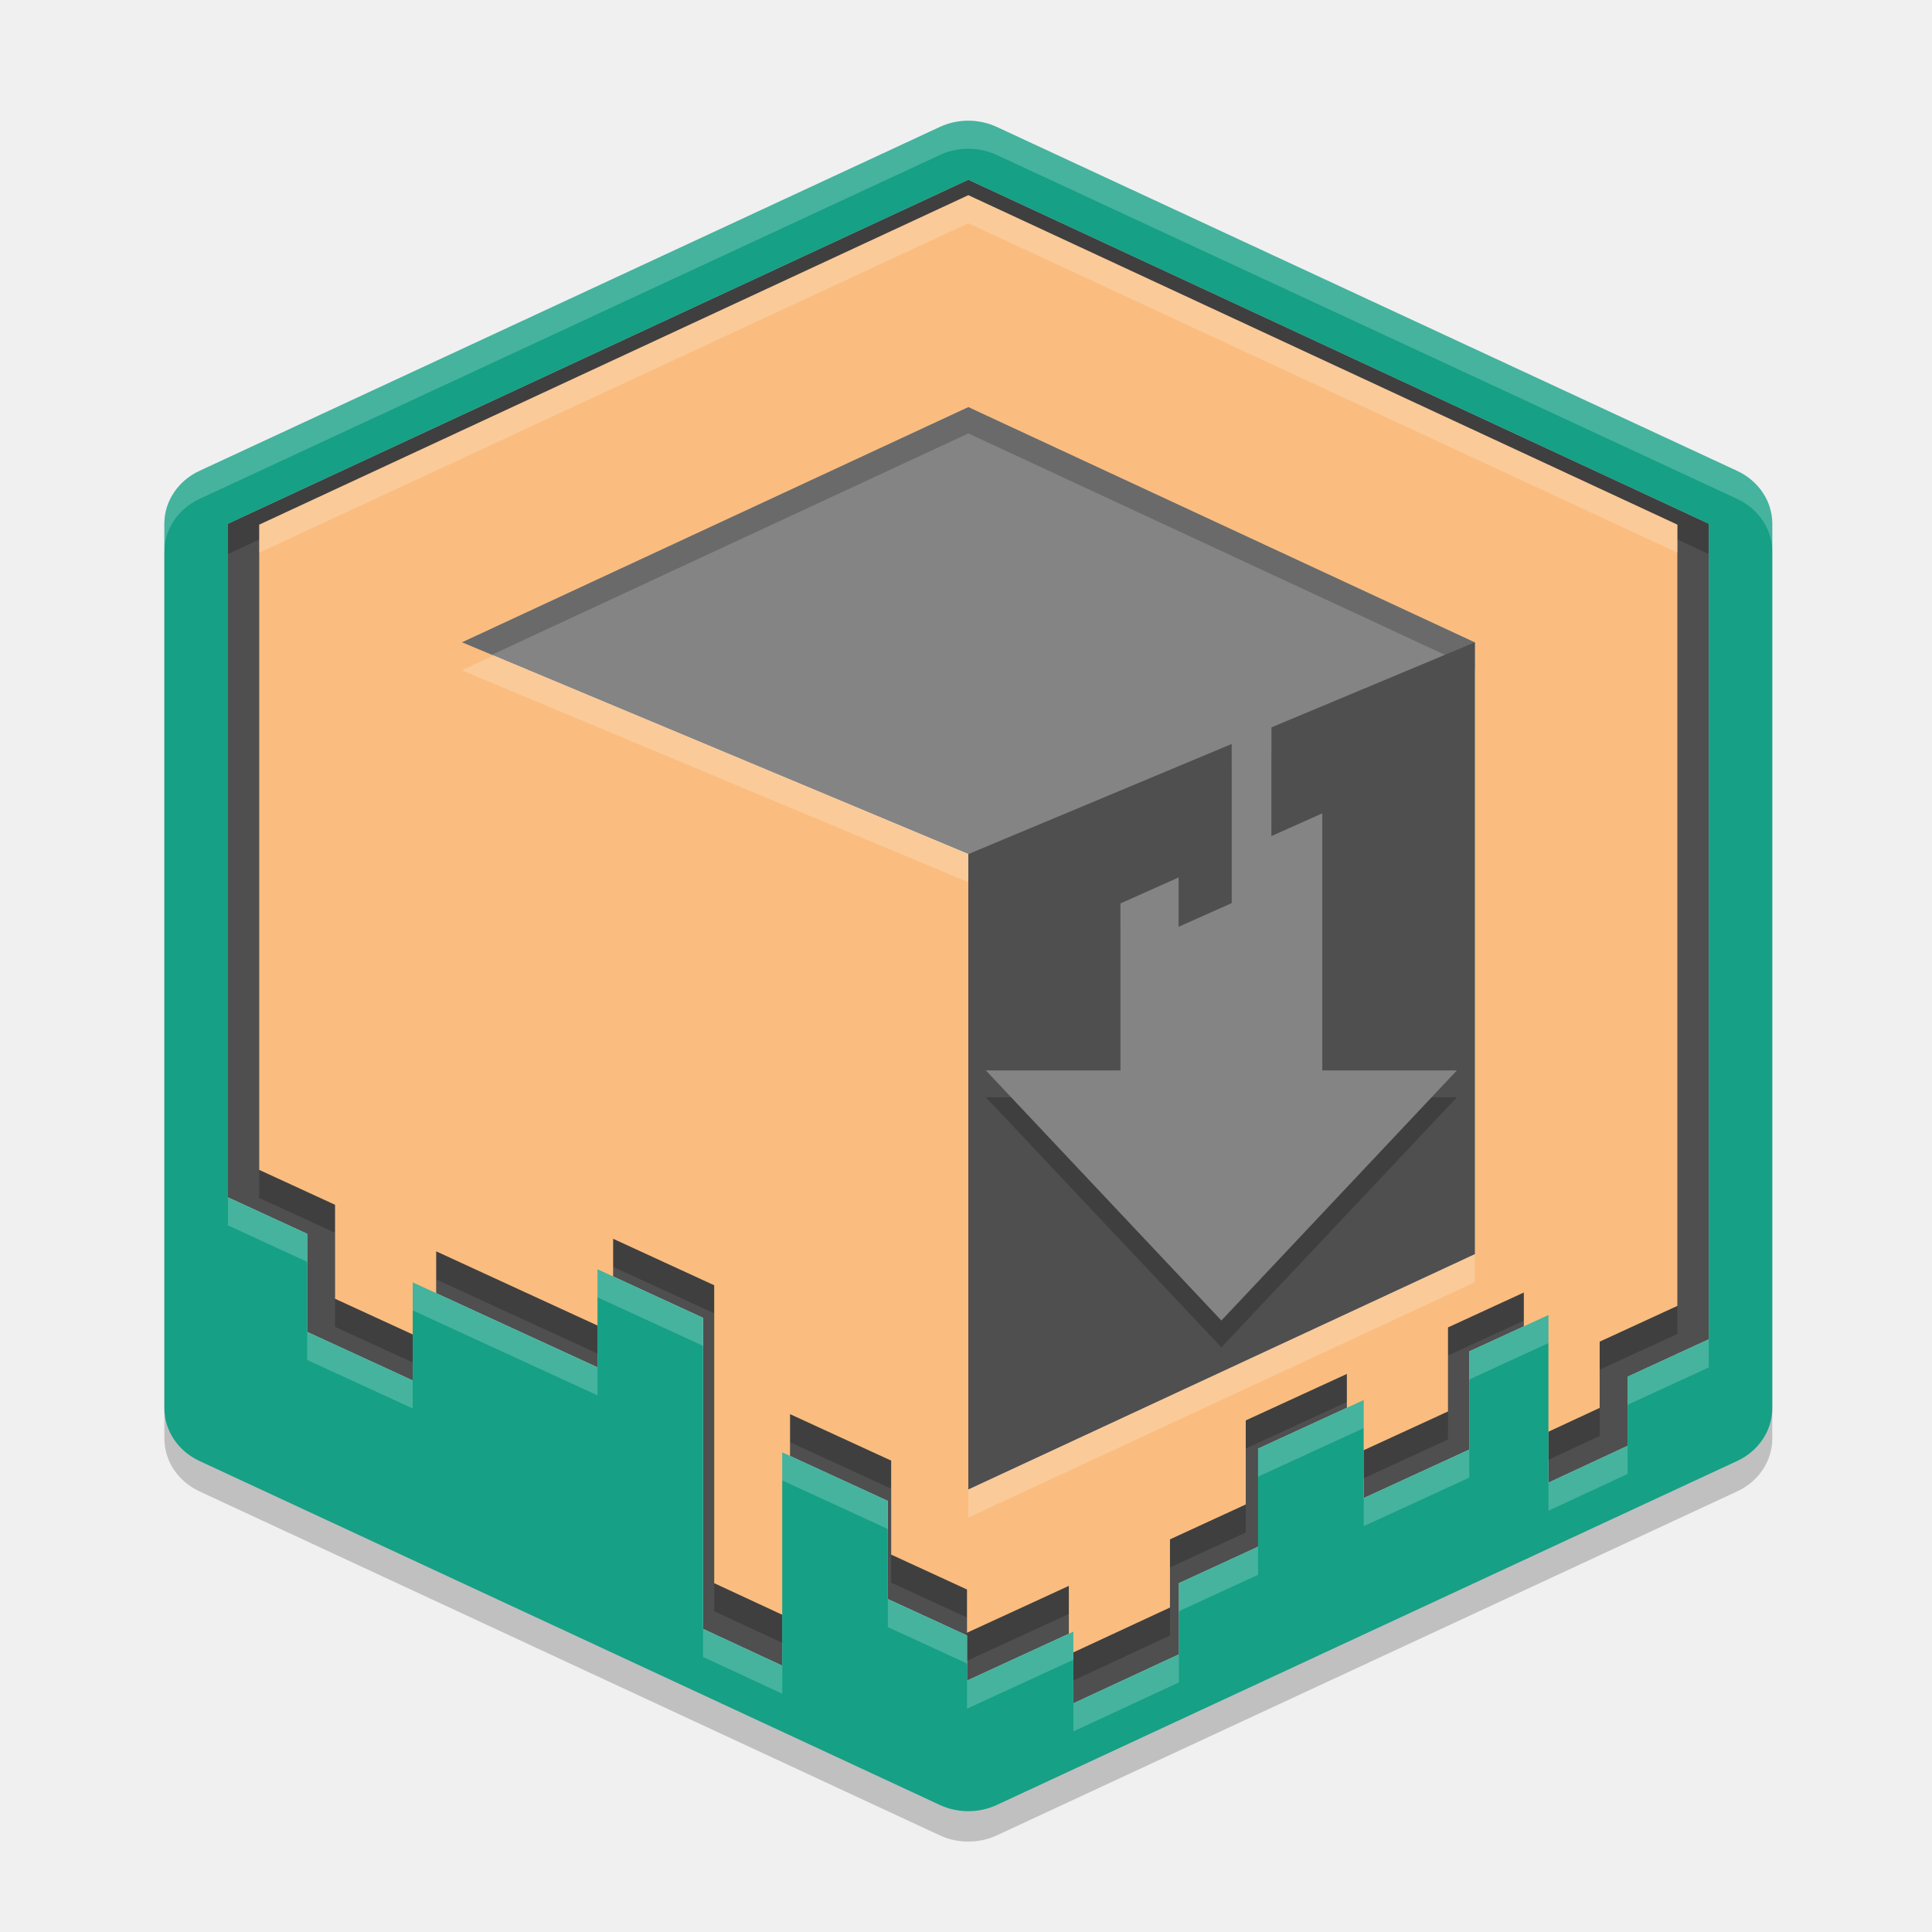
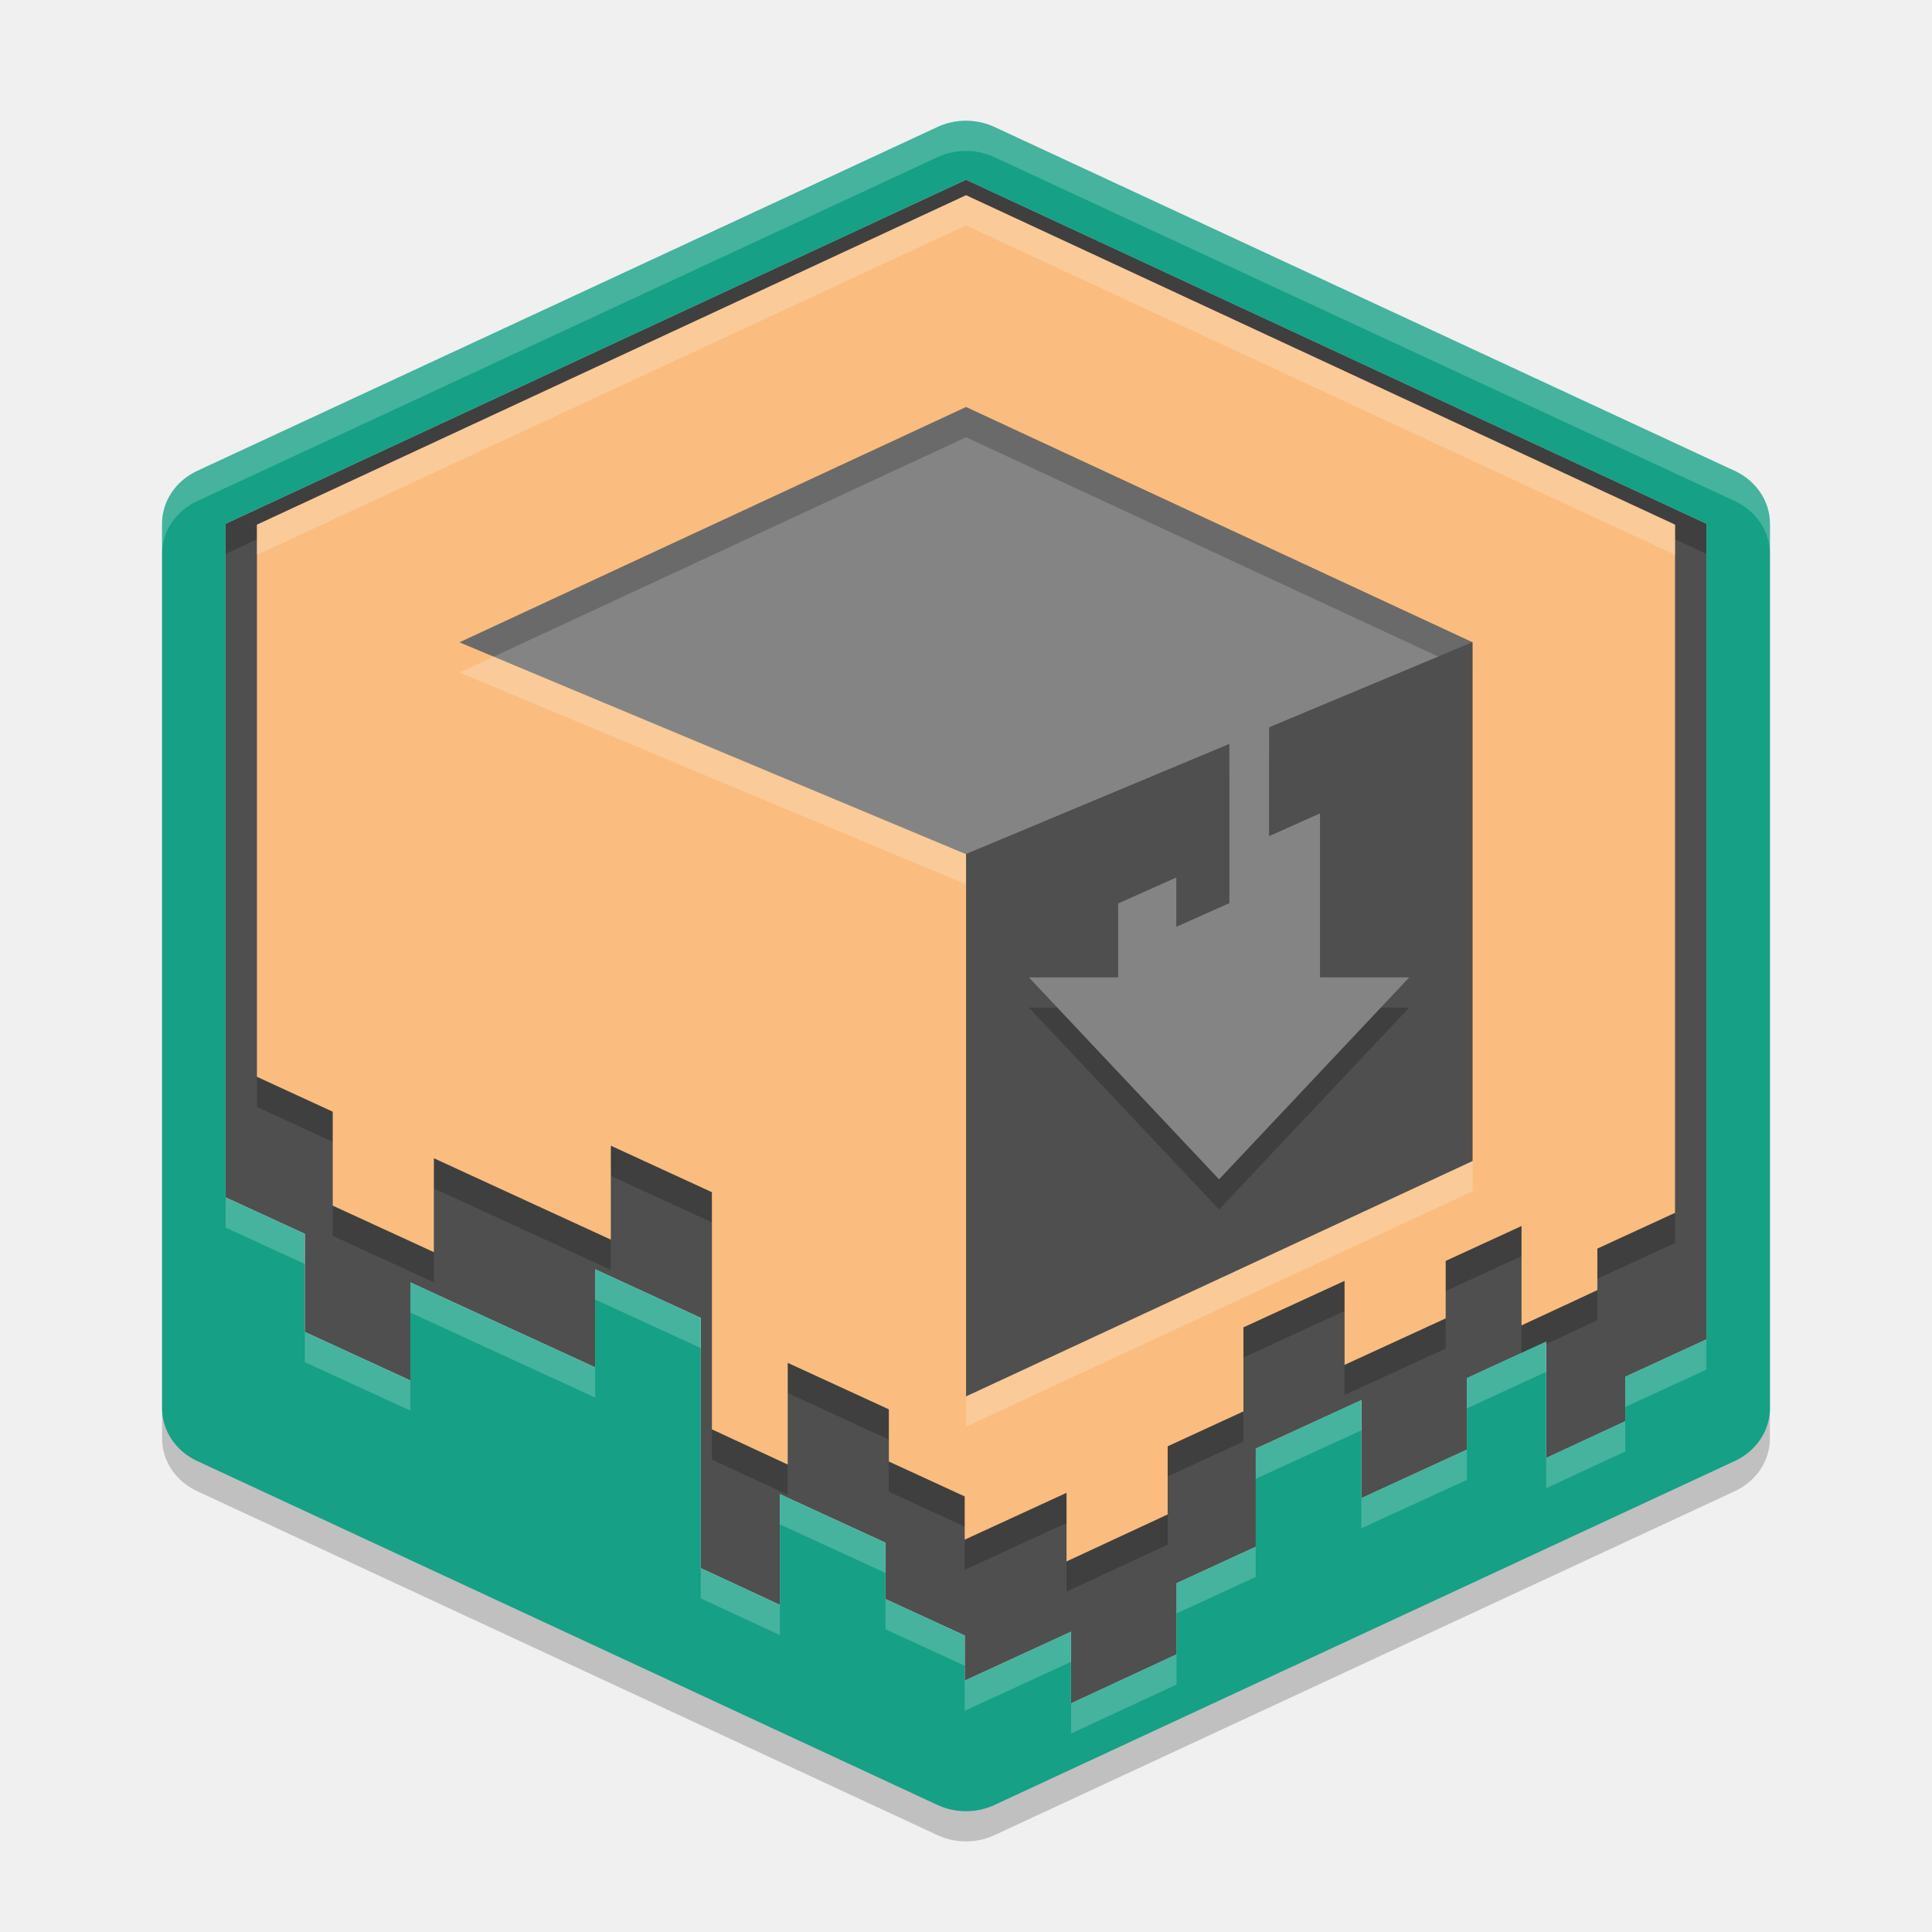
<svg xmlns="http://www.w3.org/2000/svg" xmlns:xlink="http://www.w3.org/1999/xlink" width="64" height="64" version="1.1">
  <defs>
    <linearGradient id="linearGradient2450">
      <stop style="stop-color:#35bf5c;stop-opacity:0.899" offset="0" />
      <stop style="stop-color:#35bf5c;stop-opacity:0" offset="1" />
    </linearGradient>
    <radialGradient id="radialGradient3438" cx="-174.61" cy="1608.253" r="57.831" fx="-174.61" fy="1608.253" gradientTransform="matrix(2.827672,-2.851867,3.138247,3.11162,-4651.889,-3868.647)" gradientUnits="userSpaceOnUse" xlink:href="#linearGradient2450" />
    <radialGradient id="radialGradient3438-7" cx="-174.61" cy="1608.253" r="57.831" fx="-174.61" fy="1608.253" gradientTransform="matrix(2.827672,-2.851867,3.138247,3.11162,-4651.889,-3868.647)" gradientUnits="userSpaceOnUse" xlink:href="#linearGradient2450" />
    <radialGradient id="radialGradient3438-5" cx="-174.61" cy="1608.253" r="57.831" fx="-174.61" fy="1608.253" gradientTransform="matrix(2.827672,-2.851867,3.138247,3.11162,-4651.889,-3868.647)" gradientUnits="userSpaceOnUse" xlink:href="#linearGradient2450" />
    <radialGradient id="radialGradient3438-7-3" cx="-174.61" cy="1608.253" r="57.831" fx="-174.61" fy="1608.253" gradientTransform="matrix(2.827672,-2.851867,3.138247,3.11162,-4651.889,-3868.647)" gradientUnits="userSpaceOnUse" xlink:href="#linearGradient2450" />
  </defs>
-   <path style="fill:#4f4f4f" d="M 32.078,5.953 7.551,17.348 v 22.317 l 2.623,1.207 v 3.25 l 3.498,1.608 v -3.248 l 3.061,1.408 3.061,1.406 v -3.248 l 3.496,1.608 v 3.25 3.25 3.804 l 2.623,1.218 v -3.817 -3.248 l 3.498,1.608 v 3.25 l 2.623,1.207 v 1.495 l 0.9,-0.414 2.623,-1.207 v 2.374 l 3.498,-1.624 v -2.357 l 2.621,-1.207 v -3.25 l 3.498,-1.608 v 3.248 l 3.498,-1.608 V 44.769 l 2.623,-1.207 v 3.25 2.303 l 2.623,-1.22 v -2.29 l 2.688,-1.238 V 17.348 Z m 0,7.326 17.52,8.138 V 42.579 L 32.078,50.718 V 28.743 L 14.559,21.417 Z" />
-   <path style="opacity:0.2" d="m 32,5.007 c -0.301,0.01 -0.596,0.08 -0.865,0.205 L 6.609,16.606 C 5.896,16.937 5.445,17.614 5.445,18.355 v 29.3 c 1.12e-4,0.741 0.451,1.418 1.164,1.749 L 31.135,60.8 c 0.593,0.275 1.29,0.275 1.883,0 l 24.527,-11.395 c 0.713,-0.331 1.164,-1.009 1.164,-1.749 V 18.355 c -1.1e-4,-0.741 -0.451,-1.418 -1.164,-1.749 L 33.018,5.212 C 32.702,5.066 32.352,4.995 32,5.007 Z m 0.078,1.953 24.527,11.395 v 27.02 l -2.688,1.238 v 2.29 l -2.623,1.22 v -2.303 -3.25 l -2.623,1.207 v 3.25 l -3.498,1.608 v -3.248 l -3.498,1.608 v 3.25 l -2.621,1.207 v 2.357 l -3.498,1.624 v -2.374 l -2.623,1.207 -0.9,0.414 V 55.185 L 29.41,53.978 V 50.727 l -3.498,-1.608 v 3.248 3.817 L 23.289,54.967 v -3.804 -3.25 -3.25 l -3.496,-1.608 v 3.248 L 16.732,44.896 13.672,43.488 v 3.248 L 10.174,45.129 V 41.878 L 7.551,40.672 V 18.355 Z" />
-   <path style="opacity:0.2" d="M 32.078,7.395 8.587,18.309 v 21.374 l 2.512,1.156 v 3.113 l 3.35,1.54 v -3.111 l 2.931,1.349 2.931,1.347 v -3.111 l 3.348,1.54 v 3.113 3.113 3.643 l 2.512,1.166 v -3.655 -3.111 l 3.35,1.54 v 3.113 l 2.512,1.156 v 1.432 l 0.862,-0.396 2.512,-1.156 v 2.273 l 3.35,-1.556 v -2.258 l 2.51,-1.156 v -2.784 l 3.35,-1.54 v 2.783 l 3.35,-1.54 v -2.784 l 2.512,-1.156 v 2.784 2.206 l 2.512,-1.168 V 45.373 l 2.574,-1.185 V 18.309 Z m 0,7.017 16.779,7.794 V 42.474 L 32.078,50.269 V 29.222 l -16.779,-7.017 z" />
-   <path style="fill:#848484" d="m 32.078,13.483 16.779,7.795 v 20.267 l -16.779,7.795 V 28.293 l -16.779,-7.016 z" />
-   <path style="fill:#fabd7f" d="M 32.078,6.466 8.587,17.38 V 38.754 l 2.512,1.156 v 3.113 l 3.35,1.54 v -3.111 l 2.931,1.349 2.931,1.347 V 41.036 l 3.348,1.54 v 3.113 3.113 3.643 l 2.512,1.166 v -3.655 -3.111 l 3.35,1.54 v 3.113 l 2.512,1.156 v 1.432 l 0.862,-0.396 2.512,-1.156 v 2.273 l 3.35,-1.556 v -2.258 l 2.51,-1.156 v -2.784 l 3.35,-1.54 v 2.783 l 3.35,-1.54 v -2.784 l 2.512,-1.156 v 2.784 2.206 l 2.512,-1.168 v -2.194 l 2.574,-1.185 V 17.38 Z m 0,7.017 16.779,7.794 V 41.545 L 32.078,49.341 V 28.294 l -16.779,-7.017 z" />
-   <path style="opacity:0.2" d="m 32.078,13.483 -16.779,7.794 0.991,0.415 15.788,-7.335 16.778,7.796 V 21.277 Z" />
-   <path style="fill:#4f4f4f" d="m 48.856,21.278 v 20.267 l -16.779,7.795 V 28.293 Z" />
-   <path style="opacity:0.2" d="m 42.118,24.909 -1.317,0.589 v 2.041 1.634 1.634 l -1.758,0.784 v -1.634 l -1.538,0.687 -0.389,0.174 v 5.532 h -4.458 l 7.802,8.284 7.801,-8.284 h -4.458 v -8.517 l -1.685,0.753 v -1.634 z" />
-   <path style="fill:#848484" d="m 42.118,24.019 -1.317,0.589 v 2.041 1.634 1.634 l -1.758,0.784 v -1.634 l -1.538,0.687 -0.389,0.174 v 5.532 h -4.458 l 7.802,8.284 7.801,-8.284 h -4.458 v -8.517 l -1.685,0.753 v -1.634 z" />
-   <path style="fill:#16a085" d="m 32,4 c -0.301,0.01 -0.596,0.08 -0.865,0.205 L 6.609,15.598 C 5.896,15.93 5.445,16.607 5.445,17.348 v 29.3 c 1.12e-4,0.741 0.451,1.418 1.164,1.749 L 31.135,59.792 c 0.593,0.275 1.29,0.275 1.883,0 l 24.527,-11.395 c 0.713,-0.331 1.164,-1.009 1.164,-1.749 V 17.348 c -1.1e-4,-0.741 -0.451,-1.418 -1.164,-1.749 L 33.018,4.205 C 32.702,4.059 32.352,3.988 32,4 Z m 0.078,1.953 24.527,11.395 v 27.02 l -2.688,1.238 v 2.29 l -2.623,1.22 v -2.303 -3.25 l -2.623,1.207 v 3.25 l -3.498,1.608 v -3.248 l -3.498,1.608 v 3.25 l -2.621,1.207 v 2.357 l -3.498,1.624 v -2.374 l -2.623,1.207 -0.9,0.414 V 54.177 L 29.41,52.97 V 49.72 l -3.498,-1.608 v 3.248 3.817 L 23.289,53.959 v -3.804 -3.25 -3.25 l -3.496,-1.608 v 3.248 L 16.732,43.889 13.672,42.481 v 3.248 L 10.174,44.121 V 40.871 L 7.551,39.664 V 17.348 Z" />
-   <path style="opacity:0.2;fill:#ffffff" d="m 32,4 c -0.301,0.01 -0.596,0.08 -0.865,0.205 L 6.609,15.598 C 5.896,15.93 5.445,16.607 5.445,17.348 v 0.929 c 1.11e-4,-0.741 0.451,-1.418 1.164,-1.749 L 31.135,5.134 C 31.404,5.009 31.699,4.939 32,4.929 c 0.352,-0.012 0.702,0.059 1.018,0.205 l 24.527,11.393 c 0.713,0.331 1.164,1.009 1.164,1.749 v -0.929 c -1.1e-4,-0.741 -0.451,-1.418 -1.164,-1.749 L 33.018,4.205 C 32.702,4.059 32.352,3.988 32,4 Z M 7.551,39.664 v 0.929 l 2.623,1.207 v -0.929 z m 12.242,2.383 v 0.929 l 3.496,1.608 v -0.929 z m -6.121,0.434 v 0.929 l 3.061,1.408 3.061,1.406 v -0.929 l -3.061,-1.406 z m 37.623,1.082 -2.623,1.207 v 0.929 l 2.623,-1.207 z m -41.121,0.559 v 0.929 l 3.498,1.608 v -0.929 z m 46.432,0.247 -2.688,1.238 v 0.929 l 2.688,-1.238 z m -11.432,2.011 -3.498,1.608 v 0.929 l 3.498,-1.608 z m 8.744,1.517 -2.623,1.22 v 0.929 l 2.623,-1.22 z m -5.246,0.123 -3.498,1.608 v 0.929 l 3.498,-1.608 z m -22.76,0.093 v 0.929 l 3.498,1.608 v -0.929 z m 15.764,3.125 -2.621,1.207 v 0.929 l 2.621,-1.207 z m -12.266,1.733 v 0.929 l 2.623,1.207 V 54.177 Z m -6.121,0.989 v 0.929 l 2.623,1.218 v -0.929 z m 12.268,0.093 -2.623,1.207 -0.9,0.414 v 0.929 l 0.9,-0.414 2.623,-1.207 z m 3.498,0.75 -3.498,1.624 v 0.929 l 3.498,-1.624 z" />
-   <path style="fill:#ffffff;opacity:0.2" d="M 32.078 6.467 L 8.586 17.381 L 8.586 18.309 L 32.078 7.395 L 55.57 18.309 L 55.57 17.381 L 32.078 6.467 z M 16.35 21.717 L 15.299 22.205 L 32.078 29.223 L 32.078 28.293 L 16.35 21.717 z M 48.857 41.545 L 32.078 49.34 L 32.078 50.27 L 48.857 42.475 L 48.857 41.545 z" />
+   <g transform="translate(69.92658)">
+     <path style="fill:#4f4f4f" d="m -37.925,5.954 -24.527,11.395 v 22.317 l 2.623,1.207 v 3.25 l 3.498,1.608 v -3.248 l 3.061,1.408 3.061,1.406 v -3.248 l 3.496,1.608 v 3.25 3.25 l 7e-6,1.79 2.623,1.218 -3e-6,-1.803 1.4e-5,-1.864 3.498,1.608 -1.8e-5,1.866 2.623,1.207 v 1.495 l 0.9,-0.414 2.623,-1.207 v 2.374 l 3.498,-1.624 v -2.357 l 2.621,-1.207 v -3.25 l 3.498,-1.608 v 3.248 l 3.498,-1.608 1.8e-5,-2.369 2.623,-1.207 -1.7e-5,2.369 2.8e-5,1.485 2.623,-1.22 -2.8e-5,-1.472 2.688,-1.238 V 17.349 Z" />
+     <path style="fill:#848484" d="m -37.926,13.484 16.779,7.795 -16.779,7.016 -16.779,-7.016 z" />
+     <path style="opacity:0.2" d="M -37.925,7.467 -61.417,18.381 v 18.289 l 2.512,1.156 v 3.113 l 3.35,1.54 V 39.368 l 2.931,1.349 2.931,1.347 v -3.111 l 3.348,1.54 v 3.113 3.113 1.63 l 2.512,1.166 v -1.642 -1.727 l 3.35,1.54 v 1.729 l 2.512,1.156 v 1.432 l 0.862,-0.396 2.512,-1.156 v 2.273 l 3.35,-1.556 v -2.258 l 2.51,-1.156 v -2.784 l 3.35,-1.54 v 2.783 l 3.35,-1.54 v -1.904 l 2.512,-1.156 v 1.904 1.388 l 2.512,-1.168 V 42.361 l 2.574,-1.185 V 18.381 Z m 0,7.017 16.779,7.794 v 17.184 l -16.779,7.796 V 29.295 l -16.779,-7.017 z" />
+     <path style="opacity:0.2" d="m -38.004,5.001 c -0.301,0.01 -0.596,0.08 -0.865,0.205 L -63.394,16.6 c -0.713,0.331 -1.164,1.009 -1.164,1.749 V 47.649 c 1.12e-4,0.741 0.451,1.418 1.164,1.749 l 24.525,11.395 c 0.593,0.275 1.29,0.275 1.883,0 L -12.459,49.398 c 0.713,-0.331 1.164,-1.009 1.164,-1.749 V 18.349 c -1.09e-4,-0.741 -0.451,-1.418 -1.164,-1.749 L -36.986,5.206 c -0.315,-0.146 -0.665,-0.217 -1.018,-0.205 z m 0.078,1.953 24.527,11.395 v 27.02 l -2.688,1.238 v 1.472 l -2.623,1.22 v -1.485 -2.369 l -2.623,1.207 v 2.369 l -3.498,1.608 v -3.248 l -3.498,1.608 v 3.25 l -2.621,1.207 v 2.357 l -3.498,1.624 v -2.374 l -2.623,1.207 -0.9,0.414 v -1.495 l -2.623,-1.207 v -1.866 l -3.498,-1.608 v 1.864 1.803 l -2.623,-1.218 v -1.79 -3.25 -3.25 l -3.496,-1.608 v 3.248 l -3.061,-1.406 -3.061,-1.408 v 3.248 l -3.498,-1.608 v -3.25 l -2.623,-1.207 V 18.349 Z" />
+     <path style="fill:#4f4f4f" d="m -21.147,21.279 3.78e-4,17.183 -16.779,7.795 -3.78e-4,-17.963 z" />
+     <path style="opacity:0.2" d="m -27.885,25.02 -1.317,0.589 v 2.041 1.634 1.634 l -1.758,0.784 v -1.634 l -1.538,0.687 -0.389,0.174 v 2.448 h -2.957 l 6.301,6.69 6.3,-6.69 h -2.957 v -5.432 l -1.685,0.753 v -1.634 z" />
+     <path style="fill:#848484" d="m -27.885,24.02 -1.317,0.589 v 2.041 1.634 1.634 l -1.758,0.784 v -1.634 l -1.538,0.687 -0.389,0.174 v 2.448 h -2.957 l 6.301,6.69 6.3,-6.69 h -2.957 v -5.432 l -1.685,0.753 v -1.634 z" />
+     <path style="fill:#fabd7f" d="m -37.925,6.467 -23.491,10.914 v 18.289 l 2.512,1.156 v 3.113 l 3.35,1.54 V 38.368 l 2.931,1.349 2.931,1.347 v -3.111 l 3.348,1.54 v 3.113 3.113 1.63 l 2.512,1.166 v -1.642 -1.727 l 3.35,1.54 v 1.729 l 2.512,1.156 v 1.432 l 0.862,-0.396 2.512,-1.156 v 2.273 l 3.35,-1.556 v -2.258 l 2.51,-1.156 v -2.784 l 3.35,-1.54 v 2.783 l 3.35,-1.54 v -1.904 l 2.512,-1.156 v 1.904 1.388 l 2.512,-1.168 V 41.361 l 2.574,-1.185 V 17.381 Z m 0,7.017 16.779,7.794 v 17.184 l -16.779,7.796 V 28.295 l -16.779,-7.017 z" />
+     <path style="fill:#16a085" d="m -38.004,4.001 c -0.301,0.01 -0.596,0.08 -0.865,0.205 l -24.525,11.393 c -0.713,0.331 -1.164,1.009 -1.164,1.749 V 46.649 c 1.12e-4,0.741 0.451,1.418 1.164,1.749 l 24.525,11.395 c 0.593,0.275 1.29,0.275 1.883,0 L -12.459,48.398 c 0.713,-0.331 1.164,-1.009 1.164,-1.749 V 17.349 c -1.09e-4,-0.741 -0.451,-1.418 -1.164,-1.749 L -36.986,4.206 c -0.315,-0.146 -0.665,-0.217 -1.018,-0.205 z m 0.078,1.953 24.527,11.395 v 27.02 l -2.688,1.238 v 1.472 l -2.623,1.22 v -1.485 -2.369 l -2.623,1.207 v 2.369 l -3.498,1.608 v -3.248 l -3.498,1.608 v 3.25 l -2.621,1.207 v 2.357 l -3.498,1.624 v -2.374 l -2.623,1.207 -0.9,0.414 v -1.495 l -2.623,-1.207 v -1.866 l -3.498,-1.608 v 1.864 1.803 l -2.623,-1.218 v -1.79 -3.25 -3.25 l -3.496,-1.608 v 3.248 l -3.061,-1.406 -3.061,-1.408 v 3.248 l -3.498,-1.608 v -3.25 l -2.623,-1.207 V 17.349 Z" />
+     <path style="opacity:0.2;fill:#ffffff" d="M -37.926,6.467 -61.416,17.381 v 1 L -37.926,7.467 -14.434,18.381 v -1 z m -15.646,15.285 -1.133,0.525 16.779,7.018 v -1 z m 32.426,16.709 -16.779,7.797 v 1 l 16.779,-7.797 z" />
+     <path style="opacity:0.2;fill:#ffffff" d="m -38.004,4.002 c -0.301,0.01 -0.596,0.08 -0.865,0.205 l -24.525,11.393 c -0.713,0.331 -1.164,1.009 -1.164,1.75 v 1 c 1.12e-4,-0.741 0.451,-1.419 1.164,-1.75 l 24.525,-11.393 c 0.269,-0.125 0.564,-0.195 0.865,-0.205 0.352,-0.012 0.702,0.059 1.018,0.205 l 24.527,11.393 c 0.713,0.331 1.164,1.009 1.164,1.75 v -1 c -1.09e-4,-0.741 -0.451,-1.419 -1.164,-1.75 L -36.986,4.207 c -0.315,-0.146 -0.665,-0.217 -1.018,-0.205 z M -62.453,39.666 v 1 l 2.623,1.207 v -1 z m 12.242,2.383 v 1 l 3.496,1.607 v -1 z m -6.121,0.434 v 1 l 3.061,1.408 3.061,1.406 v -1 l -3.061,-1.406 z m -3.498,1.641 v 1 l 3.498,1.607 v -1 z m 46.432,0.246 -2.688,1.238 v 1 l 2.688,-1.238 z m -5.311,0.076 -2.623,1.207 v 1 l 2.623,-1.207 z m -6.121,1.936 -3.498,1.607 v 1 l 3.498,-1.607 z m 8.744,0.699 -2.623,1.219 v 1 l 2.623,-1.219 z m -5.246,0.941 -3.498,1.607 v 1 l 3.498,-1.607 z m -22.76,1.477 v 1 l 3.498,1.607 v -1 z m 15.764,1.74 -2.621,1.207 v 1 l 2.621,-1.207 z m -18.387,0.709 v 1 l 2.623,1.219 v -1 z m 6.121,1.025 v 1 l 2.623,1.205 v -1 z m 6.146,1.08 -2.623,1.207 -0.9,0.414 v 1 l 0.9,-0.414 2.623,-1.207 z m 3.498,0.75 -3.498,1.625 v 1 l 3.498,-1.625 z" />
+   </g>
</svg>
